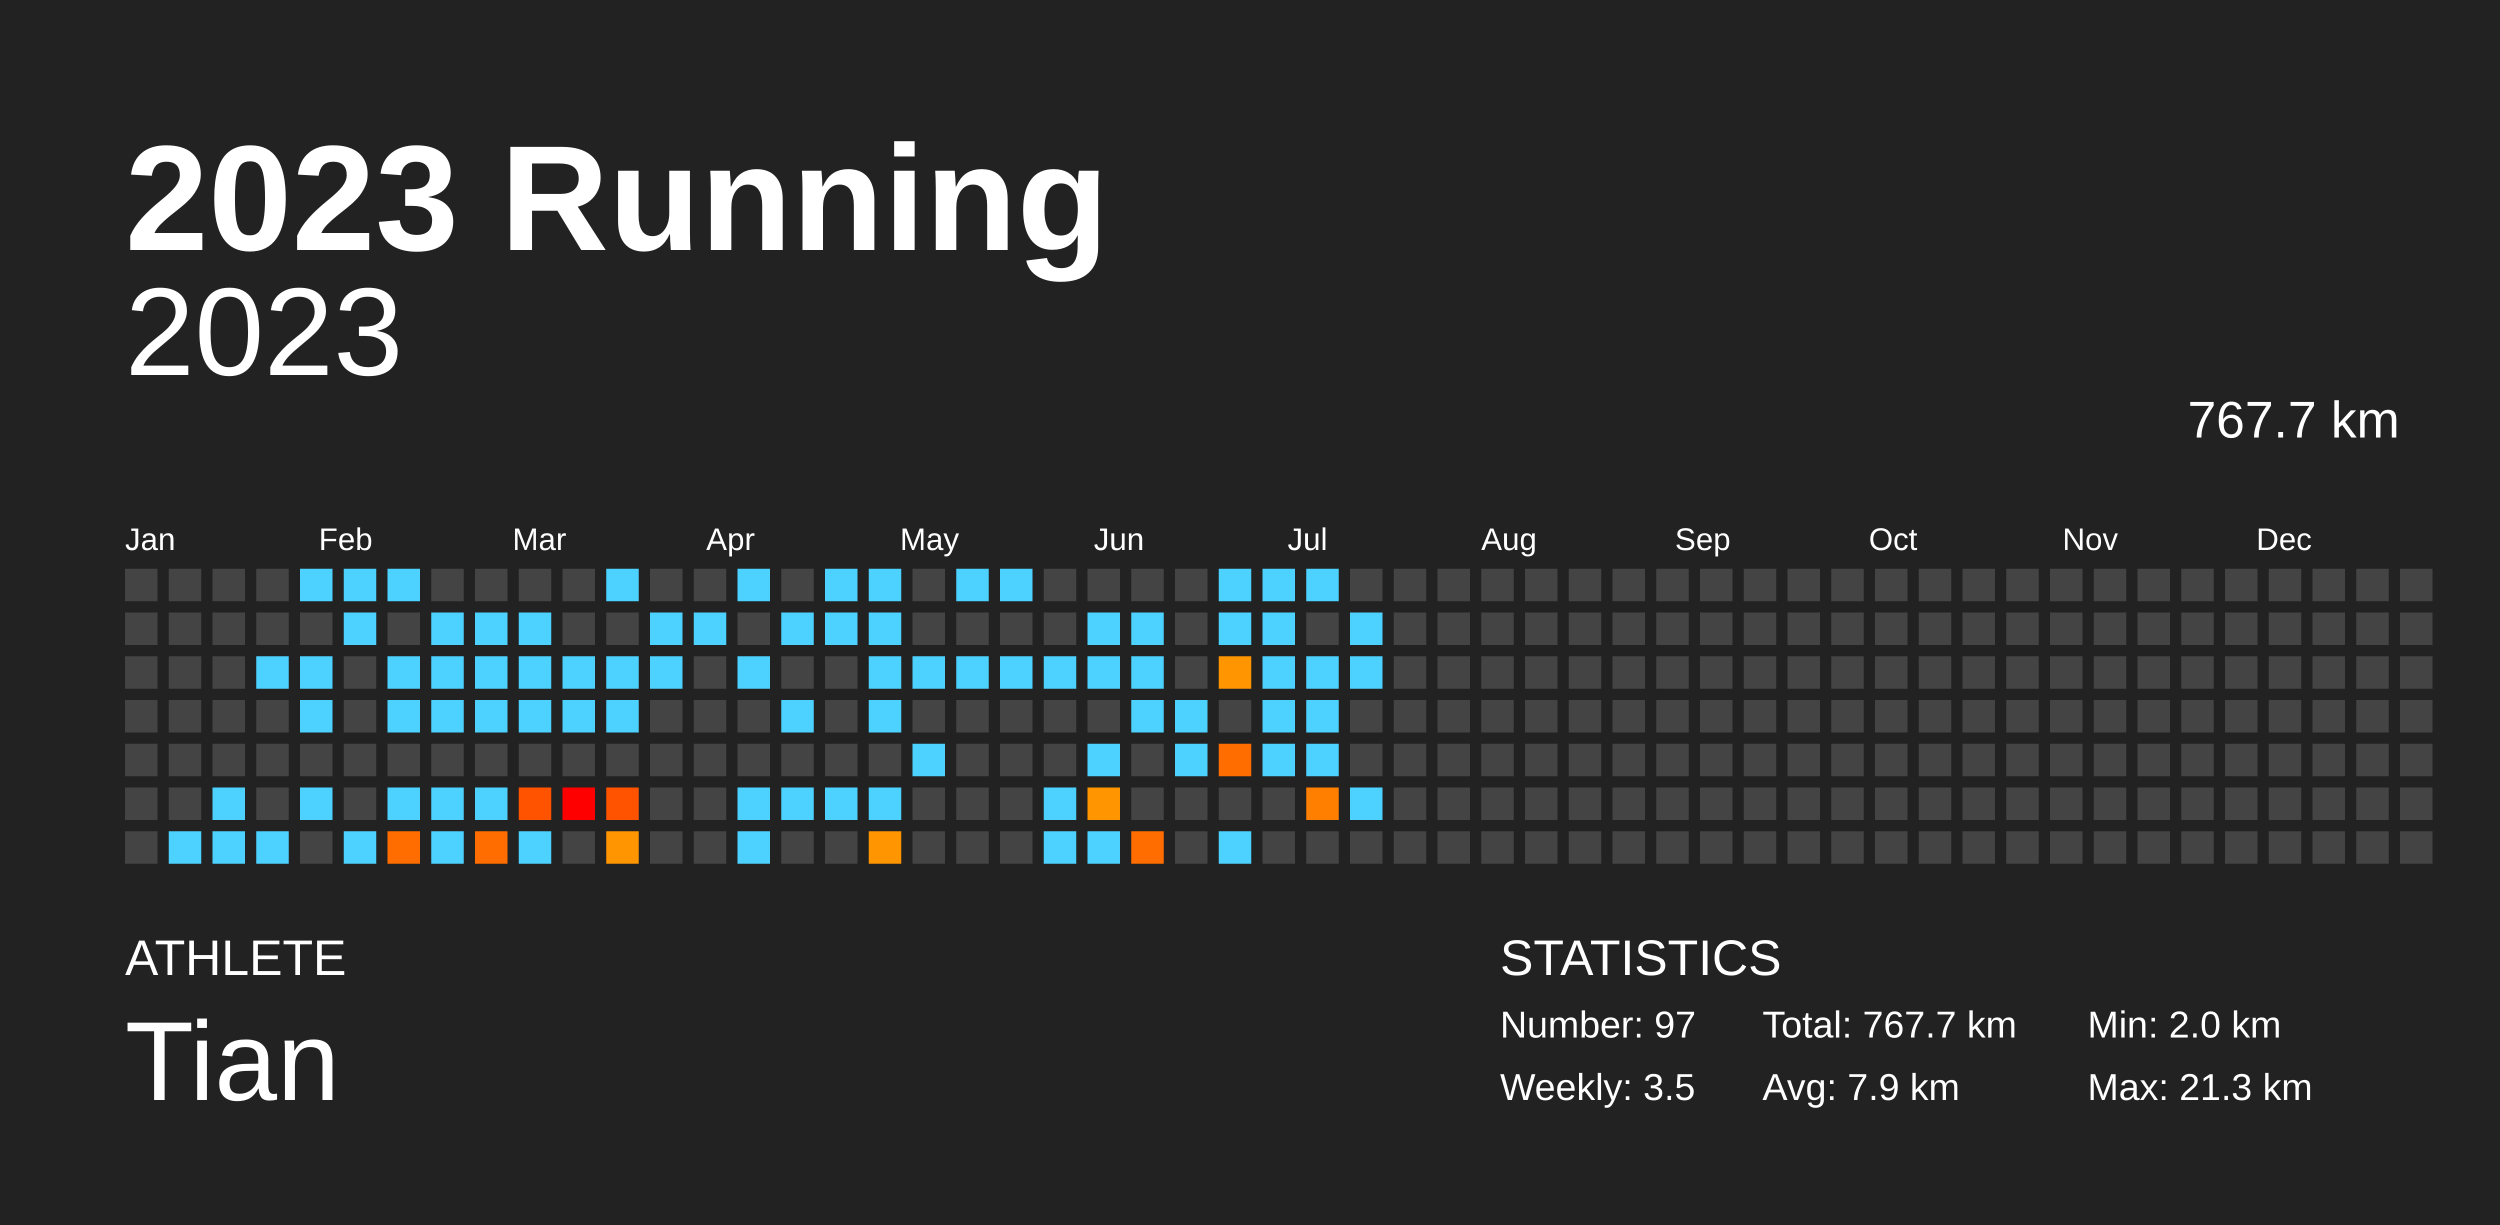
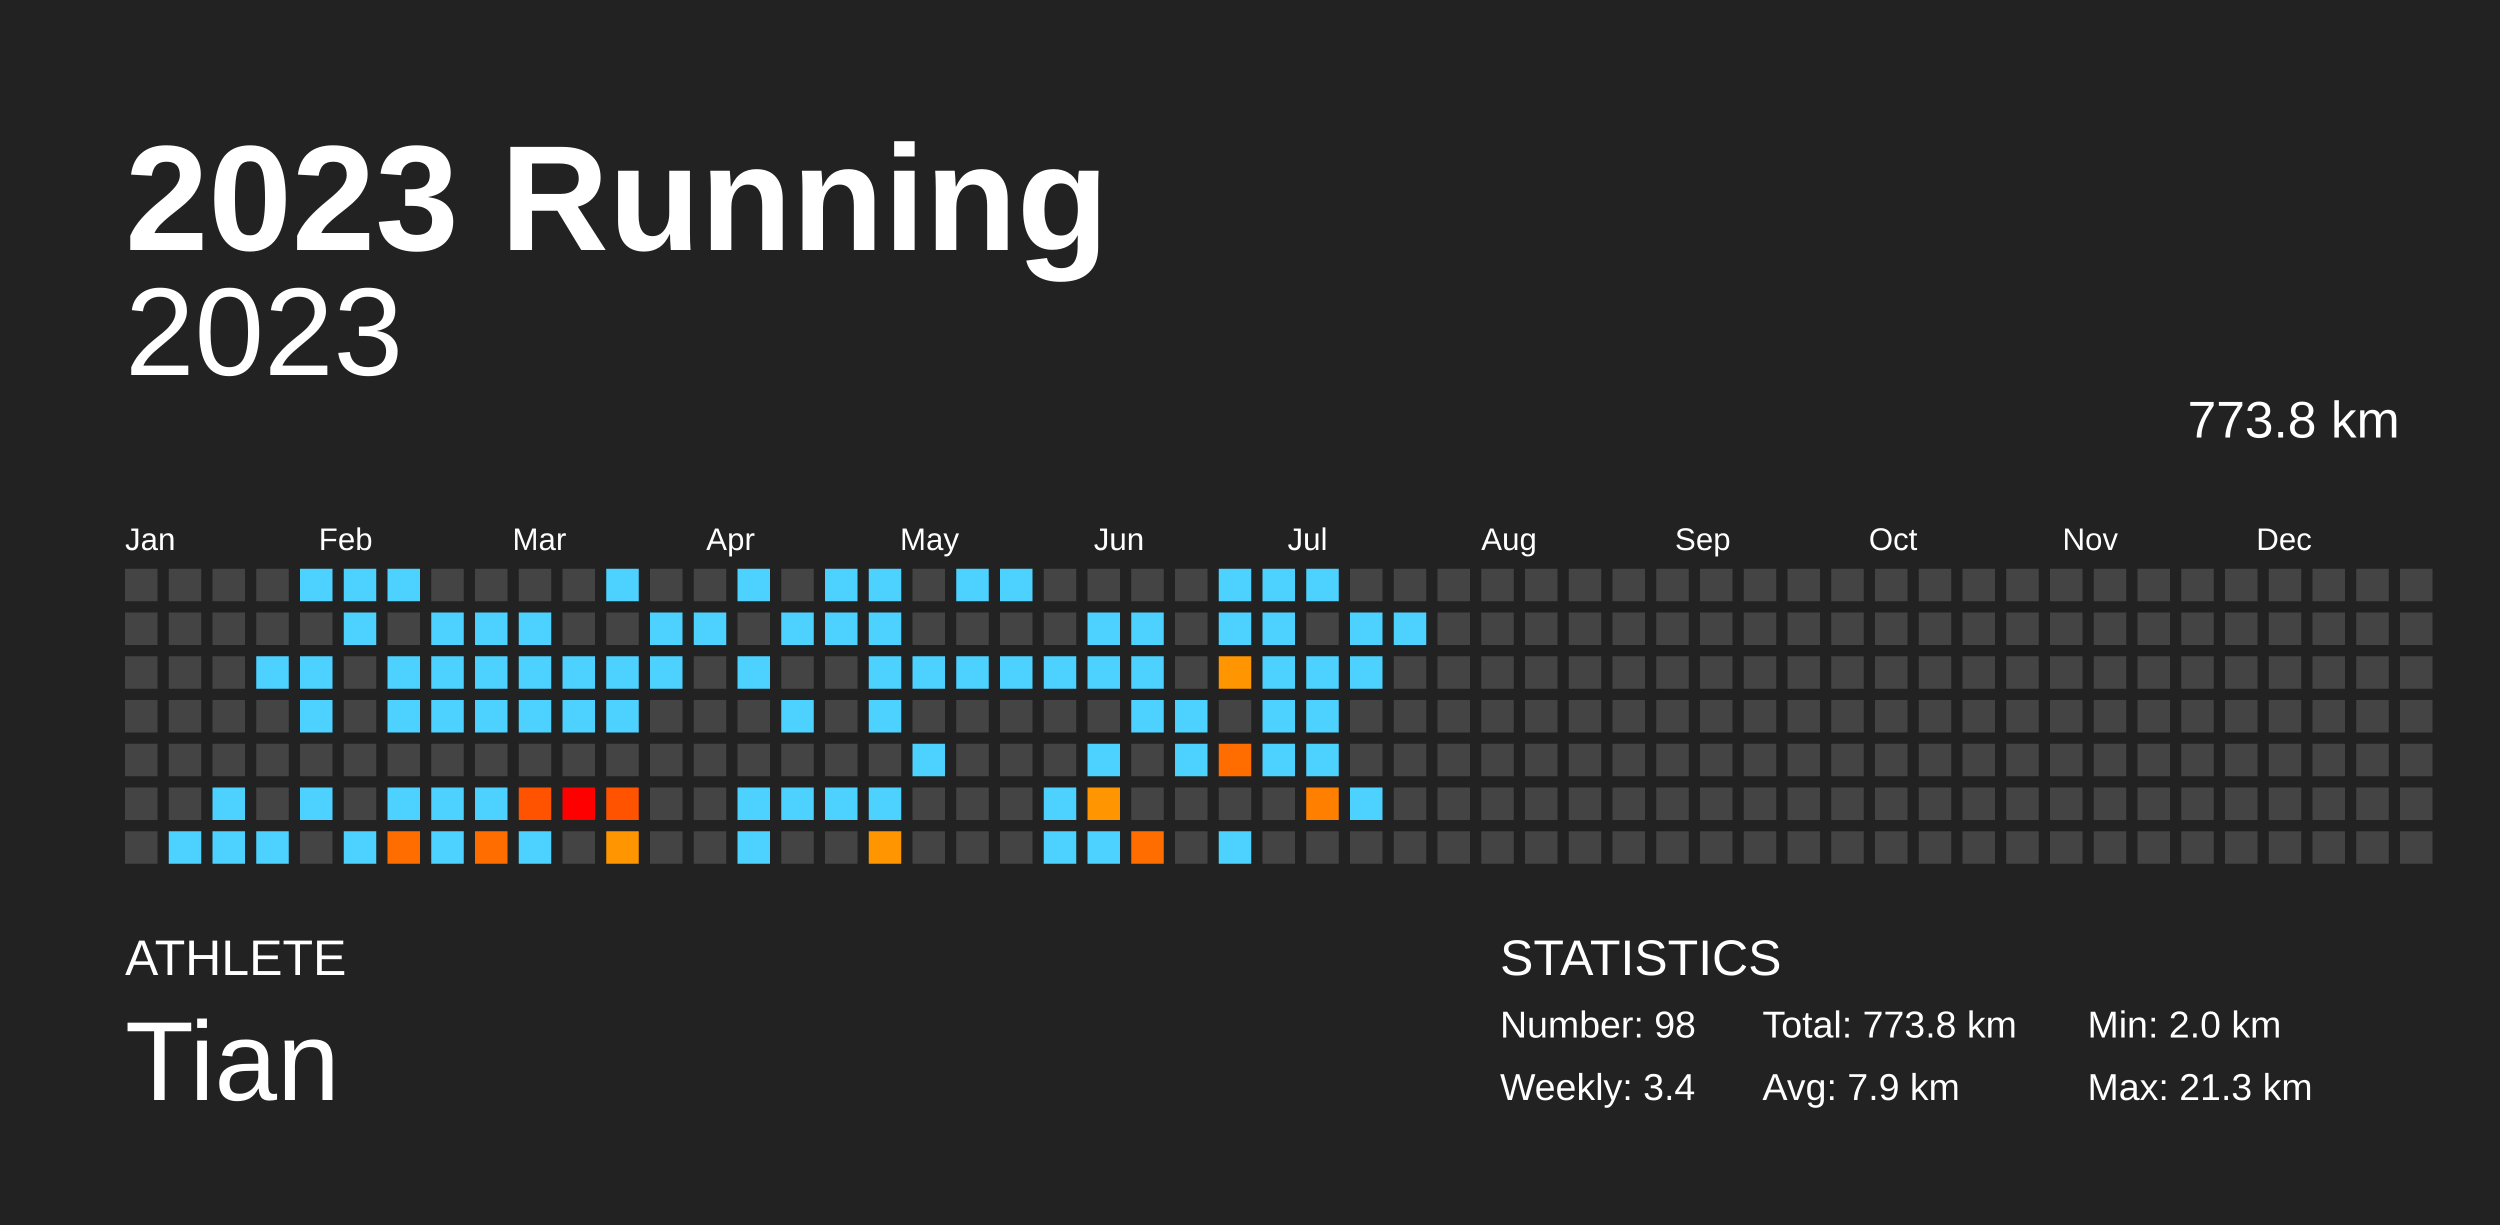
<svg xmlns="http://www.w3.org/2000/svg" baseProfile="full" height="98mm" version="1.1" viewBox="0,0,200,98" width="200mm">
  <defs />
  <rect fill="#222222" height="98" width="200" x="0" y="0" />
  <text fill="#FFFFFF" style="font-size:12px; font-family:Arial; font-weight:bold;" x="10" y="20">2023 Running</text>
  <text fill="#FFFFFF" style="font-size:4px; font-family:Arial" x="10" y="78">ATHLETE</text>
  <text fill="#FFFFFF" style="font-size:9px; font-family:Arial" x="10" y="88">Tian</text>
  <text fill="#FFFFFF" style="font-size:4px; font-family:Arial" x="120" y="78">STATISTICS</text>
-   <text fill="#FFFFFF" style="font-size:3px; font-family:Arial" x="120" y="83">Number: 97</text>
-   <text fill="#FFFFFF" style="font-size:3px; font-family:Arial" x="120" y="88">Weekly: 3.5</text>
-   <text fill="#FFFFFF" style="font-size:3px; font-family:Arial" x="141" y="83">Total: 767.7 km</text>
+   <text fill="#FFFFFF" style="font-size:3px; font-family:Arial" x="120" y="83">Number: 98</text>
+   <text fill="#FFFFFF" style="font-size:3px; font-family:Arial" x="120" y="88">Weekly: 3.4</text>
+   <text fill="#FFFFFF" style="font-size:3px; font-family:Arial" x="141" y="83">Total: 773.8 km</text>
  <text fill="#FFFFFF" style="font-size:3px; font-family:Arial" x="141" y="88">Avg: 7.9 km</text>
  <text fill="#FFFFFF" style="font-size:3px; font-family:Arial" x="167" y="83">Min: 2.0 km</text>
  <text fill="#FFFFFF" style="font-size:3px; font-family:Arial" x="167" y="88">Max: 21.3 km</text>
  <text alignment-baseline="hanging" fill="#FFFFFF" style="font-size:10.0px; font-family:Arial;" x="10" y="30">2023</text>
-   <text alignment-baseline="hanging" fill="#FFFFFF" style="font-size:4.125px; font-family:Arial;" x="175" y="35">767.7 km</text>
+   <text alignment-baseline="hanging" fill="#FFFFFF" style="font-size:4.125px; font-family:Arial;" x="175" y="35">773.8 km</text>
  <text fill="#FFFFFF" style="font-size:2.5px; font-family:Arial" x="10.0" y="44">Jan</text>
  <text fill="#FFFFFF" style="font-size:2.5px; font-family:Arial" x="25.5" y="44">Feb</text>
  <text fill="#FFFFFF" style="font-size:2.5px; font-family:Arial" x="41.0" y="44">Mar</text>
  <text fill="#FFFFFF" style="font-size:2.5px; font-family:Arial" x="56.5" y="44">Apr</text>
  <text fill="#FFFFFF" style="font-size:2.5px; font-family:Arial" x="72.0" y="44">May</text>
  <text fill="#FFFFFF" style="font-size:2.5px; font-family:Arial" x="87.5" y="44">Jun</text>
  <text fill="#FFFFFF" style="font-size:2.5px; font-family:Arial" x="103.0" y="44">Jul</text>
  <text fill="#FFFFFF" style="font-size:2.5px; font-family:Arial" x="118.5" y="44">Aug</text>
  <text fill="#FFFFFF" style="font-size:2.5px; font-family:Arial" x="134.0" y="44">Sep</text>
  <text fill="#FFFFFF" style="font-size:2.5px; font-family:Arial" x="149.5" y="44">Oct</text>
  <text fill="#FFFFFF" style="font-size:2.5px; font-family:Arial" x="165.0" y="44">Nov</text>
  <text fill="#FFFFFF" style="font-size:2.5px; font-family:Arial" x="180.5" y="44">Dec</text>
  <rect fill="#444444" height="2.6" width="2.6" x="10.0" y="45.5" />
  <rect fill="#444444" height="2.6" width="2.6" x="10.0" y="49.0" />
  <rect fill="#444444" height="2.6" width="2.6" x="10.0" y="52.5" />
  <rect fill="#444444" height="2.6" width="2.6" x="10.0" y="56.0" />
  <rect fill="#444444" height="2.6" width="2.6" x="10.0" y="59.5" />
  <rect fill="#444444" height="2.6" width="2.6" x="10.0" y="63.0" />
  <rect fill="#444444" height="2.6" width="2.6" x="10.0" y="66.5" />
  <rect fill="#444444" height="2.6" width="2.6" x="13.5" y="45.5" />
  <rect fill="#444444" height="2.6" width="2.6" x="13.5" y="49.0" />
  <rect fill="#444444" height="2.6" width="2.6" x="13.5" y="52.5" />
  <rect fill="#444444" height="2.6" width="2.6" x="13.5" y="56.0" />
  <rect fill="#444444" height="2.6" width="2.6" x="13.5" y="59.5" />
  <rect fill="#444444" height="2.6" width="2.6" x="13.5" y="63.0" />
  <rect fill="#4dd2ff" height="2.6" width="2.6" x="13.5" y="66.5" />
  <rect fill="#444444" height="2.6" width="2.6" x="17.0" y="45.5" />
  <rect fill="#444444" height="2.6" width="2.6" x="17.0" y="49.0" />
  <rect fill="#444444" height="2.6" width="2.6" x="17.0" y="52.5" />
  <rect fill="#444444" height="2.6" width="2.6" x="17.0" y="56.0" />
  <rect fill="#444444" height="2.6" width="2.6" x="17.0" y="59.5" />
  <rect fill="#4dd2ff" height="2.6" width="2.6" x="17.0" y="63.0" />
  <rect fill="#4dd2ff" height="2.6" width="2.6" x="17.0" y="66.5" />
  <rect fill="#444444" height="2.6" width="2.6" x="20.5" y="45.5" />
  <rect fill="#444444" height="2.6" width="2.6" x="20.5" y="49.0" />
  <rect fill="#4dd2ff" height="2.6" width="2.6" x="20.5" y="52.5" />
  <rect fill="#444444" height="2.6" width="2.6" x="20.5" y="56.0" />
  <rect fill="#444444" height="2.6" width="2.6" x="20.5" y="59.5" />
  <rect fill="#444444" height="2.6" width="2.6" x="20.5" y="63.0" />
  <rect fill="#4dd2ff" height="2.6" width="2.6" x="20.5" y="66.5" />
  <rect fill="#4dd2ff" height="2.6" width="2.6" x="24.0" y="45.5" />
  <rect fill="#444444" height="2.6" width="2.6" x="24.0" y="49.0" />
  <rect fill="#4dd2ff" height="2.6" width="2.6" x="24.0" y="52.5" />
  <rect fill="#4dd2ff" height="2.6" width="2.6" x="24.0" y="56.0" />
  <rect fill="#444444" height="2.6" width="2.6" x="24.0" y="59.5" />
  <rect fill="#4dd2ff" height="2.6" width="2.6" x="24.0" y="63.0" />
  <rect fill="#444444" height="2.6" width="2.6" x="24.0" y="66.5" />
  <rect fill="#4dd2ff" height="2.6" width="2.6" x="27.5" y="45.5" />
  <rect fill="#4dd2ff" height="2.6" width="2.6" x="27.5" y="49.0" />
  <rect fill="#444444" height="2.6" width="2.6" x="27.5" y="52.5" />
  <rect fill="#444444" height="2.6" width="2.6" x="27.5" y="56.0" />
  <rect fill="#444444" height="2.6" width="2.6" x="27.5" y="59.5" />
  <rect fill="#444444" height="2.6" width="2.6" x="27.5" y="63.0" />
  <rect fill="#4dd2ff" height="2.6" width="2.6" x="27.5" y="66.5" />
  <rect fill="#4dd2ff" height="2.6" width="2.6" x="31.0" y="45.5" />
  <rect fill="#444444" height="2.6" width="2.6" x="31.0" y="49.0" />
  <rect fill="#4dd2ff" height="2.6" width="2.6" x="31.0" y="52.5" />
  <rect fill="#4dd2ff" height="2.6" width="2.6" x="31.0" y="56.0" />
  <rect fill="#444444" height="2.6" width="2.6" x="31.0" y="59.5" />
  <rect fill="#4dd2ff" height="2.6" width="2.6" x="31.0" y="63.0" />
  <rect fill="#ff6d00" height="2.6" width="2.6" x="31.0" y="66.5" />
  <rect fill="#444444" height="2.6" width="2.6" x="34.5" y="45.5" />
  <rect fill="#4dd2ff" height="2.6" width="2.6" x="34.5" y="49.0" />
  <rect fill="#4dd2ff" height="2.6" width="2.6" x="34.5" y="52.5" />
  <rect fill="#4dd2ff" height="2.6" width="2.6" x="34.5" y="56.0" />
  <rect fill="#444444" height="2.6" width="2.6" x="34.5" y="59.5" />
  <rect fill="#4dd2ff" height="2.6" width="2.6" x="34.5" y="63.0" />
  <rect fill="#4dd2ff" height="2.6" width="2.6" x="34.5" y="66.5" />
  <rect fill="#444444" height="2.6" width="2.6" x="38.0" y="45.5" />
  <rect fill="#4dd2ff" height="2.6" width="2.6" x="38.0" y="49.0" />
  <rect fill="#4dd2ff" height="2.6" width="2.6" x="38.0" y="52.5" />
  <rect fill="#4dd2ff" height="2.6" width="2.6" x="38.0" y="56.0" />
  <rect fill="#444444" height="2.6" width="2.6" x="38.0" y="59.5" />
  <rect fill="#4dd2ff" height="2.6" width="2.6" x="38.0" y="63.0" />
  <rect fill="#ff6d00" height="2.6" width="2.6" x="38.0" y="66.5" />
  <rect fill="#444444" height="2.6" width="2.6" x="41.5" y="45.5" />
  <rect fill="#4dd2ff" height="2.6" width="2.6" x="41.5" y="49.0" />
  <rect fill="#4dd2ff" height="2.6" width="2.6" x="41.5" y="52.5" />
  <rect fill="#4dd2ff" height="2.6" width="2.6" x="41.5" y="56.0" />
  <rect fill="#444444" height="2.6" width="2.6" x="41.5" y="59.5" />
  <rect fill="#ff5300" height="2.6" width="2.6" x="41.5" y="63.0" />
  <rect fill="#4dd2ff" height="2.6" width="2.6" x="41.5" y="66.5" />
  <rect fill="#444444" height="2.6" width="2.6" x="45.0" y="45.5" />
  <rect fill="#444444" height="2.6" width="2.6" x="45.0" y="49.0" />
  <rect fill="#4dd2ff" height="2.6" width="2.6" x="45.0" y="52.5" />
  <rect fill="#4dd2ff" height="2.6" width="2.6" x="45.0" y="56.0" />
  <rect fill="#444444" height="2.6" width="2.6" x="45.0" y="59.5" />
  <rect fill="red" height="2.6" width="2.6" x="45.0" y="63.0" />
  <rect fill="#444444" height="2.6" width="2.6" x="45.0" y="66.5" />
  <rect fill="#4dd2ff" height="2.6" width="2.6" x="48.5" y="45.5" />
  <rect fill="#444444" height="2.6" width="2.6" x="48.5" y="49.0" />
  <rect fill="#4dd2ff" height="2.6" width="2.6" x="48.5" y="52.5" />
  <rect fill="#4dd2ff" height="2.6" width="2.6" x="48.5" y="56.0" />
  <rect fill="#444444" height="2.6" width="2.6" x="48.5" y="59.5" />
  <rect fill="#ff5300" height="2.6" width="2.6" x="48.5" y="63.0" />
  <rect fill="#ff9500" height="2.6" width="2.6" x="48.5" y="66.5" />
  <rect fill="#444444" height="2.6" width="2.6" x="52.0" y="45.5" />
  <rect fill="#4dd2ff" height="2.6" width="2.6" x="52.0" y="49.0" />
  <rect fill="#4dd2ff" height="2.6" width="2.6" x="52.0" y="52.5" />
  <rect fill="#444444" height="2.6" width="2.6" x="52.0" y="56.0" />
  <rect fill="#444444" height="2.6" width="2.6" x="52.0" y="59.5" />
  <rect fill="#444444" height="2.6" width="2.6" x="52.0" y="63.0" />
  <rect fill="#444444" height="2.6" width="2.6" x="52.0" y="66.5" />
  <rect fill="#444444" height="2.6" width="2.6" x="55.5" y="45.5" />
  <rect fill="#4dd2ff" height="2.6" width="2.6" x="55.5" y="49.0" />
  <rect fill="#444444" height="2.6" width="2.6" x="55.5" y="52.5" />
  <rect fill="#444444" height="2.6" width="2.6" x="55.5" y="56.0" />
  <rect fill="#444444" height="2.6" width="2.6" x="55.5" y="59.5" />
  <rect fill="#444444" height="2.6" width="2.6" x="55.5" y="63.0" />
  <rect fill="#444444" height="2.6" width="2.6" x="55.5" y="66.5" />
  <rect fill="#4dd2ff" height="2.6" width="2.6" x="59.0" y="45.5" />
  <rect fill="#444444" height="2.6" width="2.6" x="59.0" y="49.0" />
  <rect fill="#4dd2ff" height="2.6" width="2.6" x="59.0" y="52.5" />
  <rect fill="#444444" height="2.6" width="2.6" x="59.0" y="56.0" />
  <rect fill="#444444" height="2.6" width="2.6" x="59.0" y="59.5" />
  <rect fill="#4dd2ff" height="2.6" width="2.6" x="59.0" y="63.0" />
  <rect fill="#4dd2ff" height="2.6" width="2.6" x="59.0" y="66.5" />
  <rect fill="#444444" height="2.6" width="2.6" x="62.5" y="45.5" />
  <rect fill="#4dd2ff" height="2.6" width="2.6" x="62.5" y="49.0" />
  <rect fill="#444444" height="2.6" width="2.6" x="62.5" y="52.5" />
  <rect fill="#4dd2ff" height="2.6" width="2.6" x="62.5" y="56.0" />
  <rect fill="#444444" height="2.6" width="2.6" x="62.5" y="59.5" />
  <rect fill="#4dd2ff" height="2.6" width="2.6" x="62.5" y="63.0" />
  <rect fill="#444444" height="2.6" width="2.6" x="62.5" y="66.5" />
  <rect fill="#4dd2ff" height="2.6" width="2.6" x="66.0" y="45.5" />
  <rect fill="#4dd2ff" height="2.6" width="2.6" x="66.0" y="49.0" />
  <rect fill="#444444" height="2.6" width="2.6" x="66.0" y="52.5" />
  <rect fill="#444444" height="2.6" width="2.6" x="66.0" y="56.0" />
  <rect fill="#444444" height="2.6" width="2.6" x="66.0" y="59.5" />
  <rect fill="#4dd2ff" height="2.6" width="2.6" x="66.0" y="63.0" />
  <rect fill="#444444" height="2.6" width="2.6" x="66.0" y="66.5" />
  <rect fill="#4dd2ff" height="2.6" width="2.6" x="69.5" y="45.5" />
  <rect fill="#4dd2ff" height="2.6" width="2.6" x="69.5" y="49.0" />
  <rect fill="#4dd2ff" height="2.6" width="2.6" x="69.5" y="52.5" />
  <rect fill="#4dd2ff" height="2.6" width="2.6" x="69.5" y="56.0" />
  <rect fill="#444444" height="2.6" width="2.6" x="69.5" y="59.5" />
  <rect fill="#4dd2ff" height="2.6" width="2.6" x="69.5" y="63.0" />
  <rect fill="#ff9500" height="2.6" width="2.6" x="69.5" y="66.5" />
  <rect fill="#444444" height="2.6" width="2.6" x="73.0" y="45.5" />
  <rect fill="#444444" height="2.6" width="2.6" x="73.0" y="49.0" />
  <rect fill="#4dd2ff" height="2.6" width="2.6" x="73.0" y="52.5" />
  <rect fill="#444444" height="2.6" width="2.6" x="73.0" y="56.0" />
  <rect fill="#4dd2ff" height="2.6" width="2.6" x="73.0" y="59.5" />
  <rect fill="#444444" height="2.6" width="2.6" x="73.0" y="63.0" />
  <rect fill="#444444" height="2.6" width="2.6" x="73.0" y="66.5" />
  <rect fill="#4dd2ff" height="2.6" width="2.6" x="76.5" y="45.5" />
  <rect fill="#444444" height="2.6" width="2.6" x="76.5" y="49.0" />
  <rect fill="#4dd2ff" height="2.6" width="2.6" x="76.5" y="52.5" />
  <rect fill="#444444" height="2.6" width="2.6" x="76.5" y="56.0" />
  <rect fill="#444444" height="2.6" width="2.6" x="76.5" y="59.5" />
  <rect fill="#444444" height="2.6" width="2.6" x="76.5" y="63.0" />
  <rect fill="#444444" height="2.6" width="2.6" x="76.5" y="66.5" />
  <rect fill="#4dd2ff" height="2.6" width="2.6" x="80.0" y="45.5" />
  <rect fill="#444444" height="2.6" width="2.6" x="80.0" y="49.0" />
  <rect fill="#4dd2ff" height="2.6" width="2.6" x="80.0" y="52.5" />
  <rect fill="#444444" height="2.6" width="2.6" x="80.0" y="56.0" />
  <rect fill="#444444" height="2.6" width="2.6" x="80.0" y="59.5" />
  <rect fill="#444444" height="2.6" width="2.6" x="80.0" y="63.0" />
  <rect fill="#444444" height="2.6" width="2.6" x="80.0" y="66.5" />
  <rect fill="#444444" height="2.6" width="2.6" x="83.5" y="45.5" />
  <rect fill="#444444" height="2.6" width="2.6" x="83.5" y="49.0" />
  <rect fill="#4dd2ff" height="2.6" width="2.6" x="83.5" y="52.5" />
  <rect fill="#444444" height="2.6" width="2.6" x="83.5" y="56.0" />
  <rect fill="#444444" height="2.6" width="2.6" x="83.5" y="59.5" />
  <rect fill="#4dd2ff" height="2.6" width="2.6" x="83.5" y="63.0" />
  <rect fill="#4dd2ff" height="2.6" width="2.6" x="83.5" y="66.5" />
  <rect fill="#444444" height="2.6" width="2.6" x="87.0" y="45.5" />
  <rect fill="#4dd2ff" height="2.6" width="2.6" x="87.0" y="49.0" />
  <rect fill="#4dd2ff" height="2.6" width="2.6" x="87.0" y="52.5" />
  <rect fill="#444444" height="2.6" width="2.6" x="87.0" y="56.0" />
  <rect fill="#4dd2ff" height="2.6" width="2.6" x="87.0" y="59.5" />
  <rect fill="#ff9500" height="2.6" width="2.6" x="87.0" y="63.0" />
  <rect fill="#4dd2ff" height="2.6" width="2.6" x="87.0" y="66.5" />
  <rect fill="#444444" height="2.6" width="2.6" x="90.5" y="45.5" />
  <rect fill="#4dd2ff" height="2.6" width="2.6" x="90.5" y="49.0" />
  <rect fill="#4dd2ff" height="2.6" width="2.6" x="90.5" y="52.5" />
  <rect fill="#4dd2ff" height="2.6" width="2.6" x="90.5" y="56.0" />
  <rect fill="#444444" height="2.6" width="2.6" x="90.5" y="59.5" />
  <rect fill="#444444" height="2.6" width="2.6" x="90.5" y="63.0" />
  <rect fill="#ff6d00" height="2.6" width="2.6" x="90.5" y="66.5" />
  <rect fill="#444444" height="2.6" width="2.6" x="94.0" y="45.5" />
  <rect fill="#444444" height="2.6" width="2.6" x="94.0" y="49.0" />
  <rect fill="#444444" height="2.6" width="2.6" x="94.0" y="52.5" />
  <rect fill="#4dd2ff" height="2.6" width="2.6" x="94.0" y="56.0" />
  <rect fill="#4dd2ff" height="2.6" width="2.6" x="94.0" y="59.5" />
  <rect fill="#444444" height="2.6" width="2.6" x="94.0" y="63.0" />
  <rect fill="#444444" height="2.6" width="2.6" x="94.0" y="66.5" />
  <rect fill="#4dd2ff" height="2.6" width="2.6" x="97.5" y="45.5" />
  <rect fill="#4dd2ff" height="2.6" width="2.6" x="97.5" y="49.0" />
  <rect fill="#ff9500" height="2.6" width="2.6" x="97.5" y="52.5" />
  <rect fill="#444444" height="2.6" width="2.6" x="97.5" y="56.0" />
  <rect fill="#ff6d00" height="2.6" width="2.6" x="97.5" y="59.5" />
  <rect fill="#444444" height="2.6" width="2.6" x="97.5" y="63.0" />
  <rect fill="#4dd2ff" height="2.6" width="2.6" x="97.5" y="66.5" />
  <rect fill="#4dd2ff" height="2.6" width="2.6" x="101.0" y="45.5" />
  <rect fill="#4dd2ff" height="2.6" width="2.6" x="101.0" y="49.0" />
  <rect fill="#4dd2ff" height="2.6" width="2.6" x="101.0" y="52.5" />
  <rect fill="#4dd2ff" height="2.6" width="2.6" x="101.0" y="56.0" />
  <rect fill="#4dd2ff" height="2.6" width="2.6" x="101.0" y="59.5" />
  <rect fill="#444444" height="2.6" width="2.6" x="101.0" y="63.0" />
  <rect fill="#444444" height="2.6" width="2.6" x="101.0" y="66.5" />
  <rect fill="#4dd2ff" height="2.6" width="2.6" x="104.5" y="45.5" />
  <rect fill="#444444" height="2.6" width="2.6" x="104.5" y="49.0" />
  <rect fill="#4dd2ff" height="2.6" width="2.6" x="104.5" y="52.5" />
  <rect fill="#4dd2ff" height="2.6" width="2.6" x="104.5" y="56.0" />
  <rect fill="#4dd2ff" height="2.6" width="2.6" x="104.5" y="59.5" />
  <rect fill="#ff8000" height="2.6" width="2.6" x="104.5" y="63.0" />
  <rect fill="#444444" height="2.6" width="2.6" x="104.5" y="66.5" />
  <rect fill="#444444" height="2.6" width="2.6" x="108.0" y="45.5" />
  <rect fill="#4dd2ff" height="2.6" width="2.6" x="108.0" y="49.0" />
  <rect fill="#4dd2ff" height="2.6" width="2.6" x="108.0" y="52.5" />
  <rect fill="#444444" height="2.6" width="2.6" x="108.0" y="56.0" />
  <rect fill="#444444" height="2.6" width="2.6" x="108.0" y="59.5" />
  <rect fill="#4dd2ff" height="2.6" width="2.6" x="108.0" y="63.0" />
  <rect fill="#444444" height="2.6" width="2.6" x="108.0" y="66.5" />
  <rect fill="#444444" height="2.6" width="2.6" x="111.5" y="45.5" />
-   <rect fill="#444444" height="2.6" width="2.6" x="111.5" y="49.0" />
+   <rect fill="#4dd2ff" height="2.6" width="2.6" x="111.5" y="49.0" />
  <rect fill="#444444" height="2.6" width="2.6" x="111.5" y="52.5" />
  <rect fill="#444444" height="2.6" width="2.6" x="111.5" y="56.0" />
  <rect fill="#444444" height="2.6" width="2.6" x="111.5" y="59.5" />
  <rect fill="#444444" height="2.6" width="2.6" x="111.5" y="63.0" />
  <rect fill="#444444" height="2.6" width="2.6" x="111.5" y="66.5" />
  <rect fill="#444444" height="2.6" width="2.6" x="115.0" y="45.5" />
  <rect fill="#444444" height="2.6" width="2.6" x="115.0" y="49.0" />
  <rect fill="#444444" height="2.6" width="2.6" x="115.0" y="52.5" />
  <rect fill="#444444" height="2.6" width="2.6" x="115.0" y="56.0" />
  <rect fill="#444444" height="2.6" width="2.6" x="115.0" y="59.5" />
  <rect fill="#444444" height="2.6" width="2.6" x="115.0" y="63.0" />
  <rect fill="#444444" height="2.6" width="2.6" x="115.0" y="66.5" />
  <rect fill="#444444" height="2.6" width="2.6" x="118.5" y="45.5" />
  <rect fill="#444444" height="2.6" width="2.6" x="118.5" y="49.0" />
  <rect fill="#444444" height="2.6" width="2.6" x="118.5" y="52.5" />
  <rect fill="#444444" height="2.6" width="2.6" x="118.5" y="56.0" />
  <rect fill="#444444" height="2.6" width="2.6" x="118.5" y="59.5" />
  <rect fill="#444444" height="2.6" width="2.6" x="118.5" y="63.0" />
  <rect fill="#444444" height="2.6" width="2.6" x="118.5" y="66.5" />
  <rect fill="#444444" height="2.6" width="2.6" x="122.0" y="45.5" />
  <rect fill="#444444" height="2.6" width="2.6" x="122.0" y="49.0" />
  <rect fill="#444444" height="2.6" width="2.6" x="122.0" y="52.5" />
  <rect fill="#444444" height="2.6" width="2.6" x="122.0" y="56.0" />
  <rect fill="#444444" height="2.6" width="2.6" x="122.0" y="59.5" />
  <rect fill="#444444" height="2.6" width="2.6" x="122.0" y="63.0" />
  <rect fill="#444444" height="2.6" width="2.6" x="122.0" y="66.5" />
  <rect fill="#444444" height="2.6" width="2.6" x="125.5" y="45.5" />
  <rect fill="#444444" height="2.6" width="2.6" x="125.5" y="49.0" />
  <rect fill="#444444" height="2.6" width="2.6" x="125.5" y="52.5" />
  <rect fill="#444444" height="2.6" width="2.6" x="125.5" y="56.0" />
  <rect fill="#444444" height="2.6" width="2.6" x="125.5" y="59.5" />
  <rect fill="#444444" height="2.6" width="2.6" x="125.5" y="63.0" />
  <rect fill="#444444" height="2.6" width="2.6" x="125.5" y="66.5" />
  <rect fill="#444444" height="2.6" width="2.6" x="129.0" y="45.5" />
  <rect fill="#444444" height="2.6" width="2.6" x="129.0" y="49.0" />
  <rect fill="#444444" height="2.6" width="2.6" x="129.0" y="52.5" />
  <rect fill="#444444" height="2.6" width="2.6" x="129.0" y="56.0" />
  <rect fill="#444444" height="2.6" width="2.6" x="129.0" y="59.5" />
  <rect fill="#444444" height="2.6" width="2.6" x="129.0" y="63.0" />
  <rect fill="#444444" height="2.6" width="2.6" x="129.0" y="66.5" />
  <rect fill="#444444" height="2.6" width="2.6" x="132.5" y="45.5" />
  <rect fill="#444444" height="2.6" width="2.6" x="132.5" y="49.0" />
  <rect fill="#444444" height="2.6" width="2.6" x="132.5" y="52.5" />
  <rect fill="#444444" height="2.6" width="2.6" x="132.5" y="56.0" />
  <rect fill="#444444" height="2.6" width="2.6" x="132.5" y="59.5" />
  <rect fill="#444444" height="2.6" width="2.6" x="132.5" y="63.0" />
  <rect fill="#444444" height="2.6" width="2.6" x="132.5" y="66.5" />
  <rect fill="#444444" height="2.6" width="2.6" x="136.0" y="45.5" />
  <rect fill="#444444" height="2.6" width="2.6" x="136.0" y="49.0" />
  <rect fill="#444444" height="2.6" width="2.6" x="136.0" y="52.5" />
  <rect fill="#444444" height="2.6" width="2.6" x="136.0" y="56.0" />
  <rect fill="#444444" height="2.6" width="2.6" x="136.0" y="59.5" />
  <rect fill="#444444" height="2.6" width="2.6" x="136.0" y="63.0" />
  <rect fill="#444444" height="2.6" width="2.6" x="136.0" y="66.5" />
  <rect fill="#444444" height="2.6" width="2.6" x="139.5" y="45.5" />
  <rect fill="#444444" height="2.6" width="2.6" x="139.5" y="49.0" />
  <rect fill="#444444" height="2.6" width="2.6" x="139.5" y="52.5" />
  <rect fill="#444444" height="2.6" width="2.6" x="139.5" y="56.0" />
  <rect fill="#444444" height="2.6" width="2.6" x="139.5" y="59.5" />
  <rect fill="#444444" height="2.6" width="2.6" x="139.5" y="63.0" />
  <rect fill="#444444" height="2.6" width="2.6" x="139.5" y="66.5" />
  <rect fill="#444444" height="2.6" width="2.6" x="143.0" y="45.5" />
  <rect fill="#444444" height="2.6" width="2.6" x="143.0" y="49.0" />
  <rect fill="#444444" height="2.6" width="2.6" x="143.0" y="52.5" />
  <rect fill="#444444" height="2.6" width="2.6" x="143.0" y="56.0" />
  <rect fill="#444444" height="2.6" width="2.6" x="143.0" y="59.5" />
  <rect fill="#444444" height="2.6" width="2.6" x="143.0" y="63.0" />
  <rect fill="#444444" height="2.6" width="2.6" x="143.0" y="66.5" />
  <rect fill="#444444" height="2.6" width="2.6" x="146.5" y="45.5" />
  <rect fill="#444444" height="2.6" width="2.6" x="146.5" y="49.0" />
  <rect fill="#444444" height="2.6" width="2.6" x="146.5" y="52.5" />
  <rect fill="#444444" height="2.6" width="2.6" x="146.5" y="56.0" />
  <rect fill="#444444" height="2.6" width="2.6" x="146.5" y="59.5" />
  <rect fill="#444444" height="2.6" width="2.6" x="146.5" y="63.0" />
  <rect fill="#444444" height="2.6" width="2.6" x="146.5" y="66.5" />
  <rect fill="#444444" height="2.6" width="2.6" x="150.0" y="45.5" />
  <rect fill="#444444" height="2.6" width="2.6" x="150.0" y="49.0" />
  <rect fill="#444444" height="2.6" width="2.6" x="150.0" y="52.5" />
  <rect fill="#444444" height="2.6" width="2.6" x="150.0" y="56.0" />
  <rect fill="#444444" height="2.6" width="2.6" x="150.0" y="59.5" />
  <rect fill="#444444" height="2.6" width="2.6" x="150.0" y="63.0" />
  <rect fill="#444444" height="2.6" width="2.6" x="150.0" y="66.5" />
  <rect fill="#444444" height="2.6" width="2.6" x="153.5" y="45.5" />
  <rect fill="#444444" height="2.6" width="2.6" x="153.5" y="49.0" />
  <rect fill="#444444" height="2.6" width="2.6" x="153.5" y="52.5" />
  <rect fill="#444444" height="2.6" width="2.6" x="153.5" y="56.0" />
  <rect fill="#444444" height="2.6" width="2.6" x="153.5" y="59.5" />
  <rect fill="#444444" height="2.6" width="2.6" x="153.5" y="63.0" />
  <rect fill="#444444" height="2.6" width="2.6" x="153.5" y="66.5" />
  <rect fill="#444444" height="2.6" width="2.6" x="157.0" y="45.5" />
  <rect fill="#444444" height="2.6" width="2.6" x="157.0" y="49.0" />
  <rect fill="#444444" height="2.6" width="2.6" x="157.0" y="52.5" />
  <rect fill="#444444" height="2.6" width="2.6" x="157.0" y="56.0" />
  <rect fill="#444444" height="2.6" width="2.6" x="157.0" y="59.5" />
  <rect fill="#444444" height="2.6" width="2.6" x="157.0" y="63.0" />
  <rect fill="#444444" height="2.6" width="2.6" x="157.0" y="66.5" />
  <rect fill="#444444" height="2.6" width="2.6" x="160.5" y="45.5" />
  <rect fill="#444444" height="2.6" width="2.6" x="160.5" y="49.0" />
  <rect fill="#444444" height="2.6" width="2.6" x="160.5" y="52.5" />
  <rect fill="#444444" height="2.6" width="2.6" x="160.5" y="56.0" />
  <rect fill="#444444" height="2.6" width="2.6" x="160.5" y="59.5" />
  <rect fill="#444444" height="2.6" width="2.6" x="160.5" y="63.0" />
  <rect fill="#444444" height="2.6" width="2.6" x="160.5" y="66.5" />
  <rect fill="#444444" height="2.6" width="2.6" x="164.0" y="45.5" />
  <rect fill="#444444" height="2.6" width="2.6" x="164.0" y="49.0" />
  <rect fill="#444444" height="2.6" width="2.6" x="164.0" y="52.5" />
  <rect fill="#444444" height="2.6" width="2.6" x="164.0" y="56.0" />
  <rect fill="#444444" height="2.6" width="2.6" x="164.0" y="59.5" />
  <rect fill="#444444" height="2.6" width="2.6" x="164.0" y="63.0" />
  <rect fill="#444444" height="2.6" width="2.6" x="164.0" y="66.5" />
  <rect fill="#444444" height="2.6" width="2.6" x="167.5" y="45.5" />
  <rect fill="#444444" height="2.6" width="2.6" x="167.5" y="49.0" />
  <rect fill="#444444" height="2.6" width="2.6" x="167.5" y="52.5" />
  <rect fill="#444444" height="2.6" width="2.6" x="167.5" y="56.0" />
  <rect fill="#444444" height="2.6" width="2.6" x="167.5" y="59.5" />
  <rect fill="#444444" height="2.6" width="2.6" x="167.5" y="63.0" />
  <rect fill="#444444" height="2.6" width="2.6" x="167.5" y="66.5" />
  <rect fill="#444444" height="2.6" width="2.6" x="171.0" y="45.5" />
  <rect fill="#444444" height="2.6" width="2.6" x="171.0" y="49.0" />
  <rect fill="#444444" height="2.6" width="2.6" x="171.0" y="52.5" />
  <rect fill="#444444" height="2.6" width="2.6" x="171.0" y="56.0" />
  <rect fill="#444444" height="2.6" width="2.6" x="171.0" y="59.5" />
  <rect fill="#444444" height="2.6" width="2.6" x="171.0" y="63.0" />
  <rect fill="#444444" height="2.6" width="2.6" x="171.0" y="66.5" />
  <rect fill="#444444" height="2.6" width="2.6" x="174.5" y="45.5" />
  <rect fill="#444444" height="2.6" width="2.6" x="174.5" y="49.0" />
  <rect fill="#444444" height="2.6" width="2.6" x="174.5" y="52.5" />
  <rect fill="#444444" height="2.6" width="2.6" x="174.5" y="56.0" />
  <rect fill="#444444" height="2.6" width="2.6" x="174.5" y="59.5" />
  <rect fill="#444444" height="2.6" width="2.6" x="174.5" y="63.0" />
  <rect fill="#444444" height="2.6" width="2.6" x="174.5" y="66.5" />
  <rect fill="#444444" height="2.6" width="2.6" x="178.0" y="45.5" />
  <rect fill="#444444" height="2.6" width="2.6" x="178.0" y="49.0" />
  <rect fill="#444444" height="2.6" width="2.6" x="178.0" y="52.5" />
  <rect fill="#444444" height="2.6" width="2.6" x="178.0" y="56.0" />
  <rect fill="#444444" height="2.6" width="2.6" x="178.0" y="59.5" />
  <rect fill="#444444" height="2.6" width="2.6" x="178.0" y="63.0" />
  <rect fill="#444444" height="2.6" width="2.6" x="178.0" y="66.5" />
  <rect fill="#444444" height="2.6" width="2.6" x="181.5" y="45.5" />
  <rect fill="#444444" height="2.6" width="2.6" x="181.5" y="49.0" />
  <rect fill="#444444" height="2.6" width="2.6" x="181.5" y="52.5" />
  <rect fill="#444444" height="2.6" width="2.6" x="181.5" y="56.0" />
  <rect fill="#444444" height="2.6" width="2.6" x="181.5" y="59.5" />
  <rect fill="#444444" height="2.6" width="2.6" x="181.5" y="63.0" />
  <rect fill="#444444" height="2.6" width="2.6" x="181.5" y="66.5" />
  <rect fill="#444444" height="2.6" width="2.6" x="185.0" y="45.5" />
  <rect fill="#444444" height="2.6" width="2.6" x="185.0" y="49.0" />
  <rect fill="#444444" height="2.6" width="2.6" x="185.0" y="52.5" />
  <rect fill="#444444" height="2.6" width="2.6" x="185.0" y="56.0" />
  <rect fill="#444444" height="2.6" width="2.6" x="185.0" y="59.5" />
  <rect fill="#444444" height="2.6" width="2.6" x="185.0" y="63.0" />
  <rect fill="#444444" height="2.6" width="2.6" x="185.0" y="66.5" />
  <rect fill="#444444" height="2.6" width="2.6" x="188.5" y="45.5" />
  <rect fill="#444444" height="2.6" width="2.6" x="188.5" y="49.0" />
  <rect fill="#444444" height="2.6" width="2.6" x="188.5" y="52.5" />
  <rect fill="#444444" height="2.6" width="2.6" x="188.5" y="56.0" />
  <rect fill="#444444" height="2.6" width="2.6" x="188.5" y="59.5" />
  <rect fill="#444444" height="2.6" width="2.6" x="188.5" y="63.0" />
  <rect fill="#444444" height="2.6" width="2.6" x="188.5" y="66.5" />
  <rect fill="#444444" height="2.6" width="2.6" x="192.0" y="45.5" />
  <rect fill="#444444" height="2.6" width="2.6" x="192.0" y="49.0" />
  <rect fill="#444444" height="2.6" width="2.6" x="192.0" y="52.5" />
  <rect fill="#444444" height="2.6" width="2.6" x="192.0" y="56.0" />
  <rect fill="#444444" height="2.6" width="2.6" x="192.0" y="59.5" />
  <rect fill="#444444" height="2.6" width="2.6" x="192.0" y="63.0" />
  <rect fill="#444444" height="2.6" width="2.6" x="192.0" y="66.5" />
</svg>
